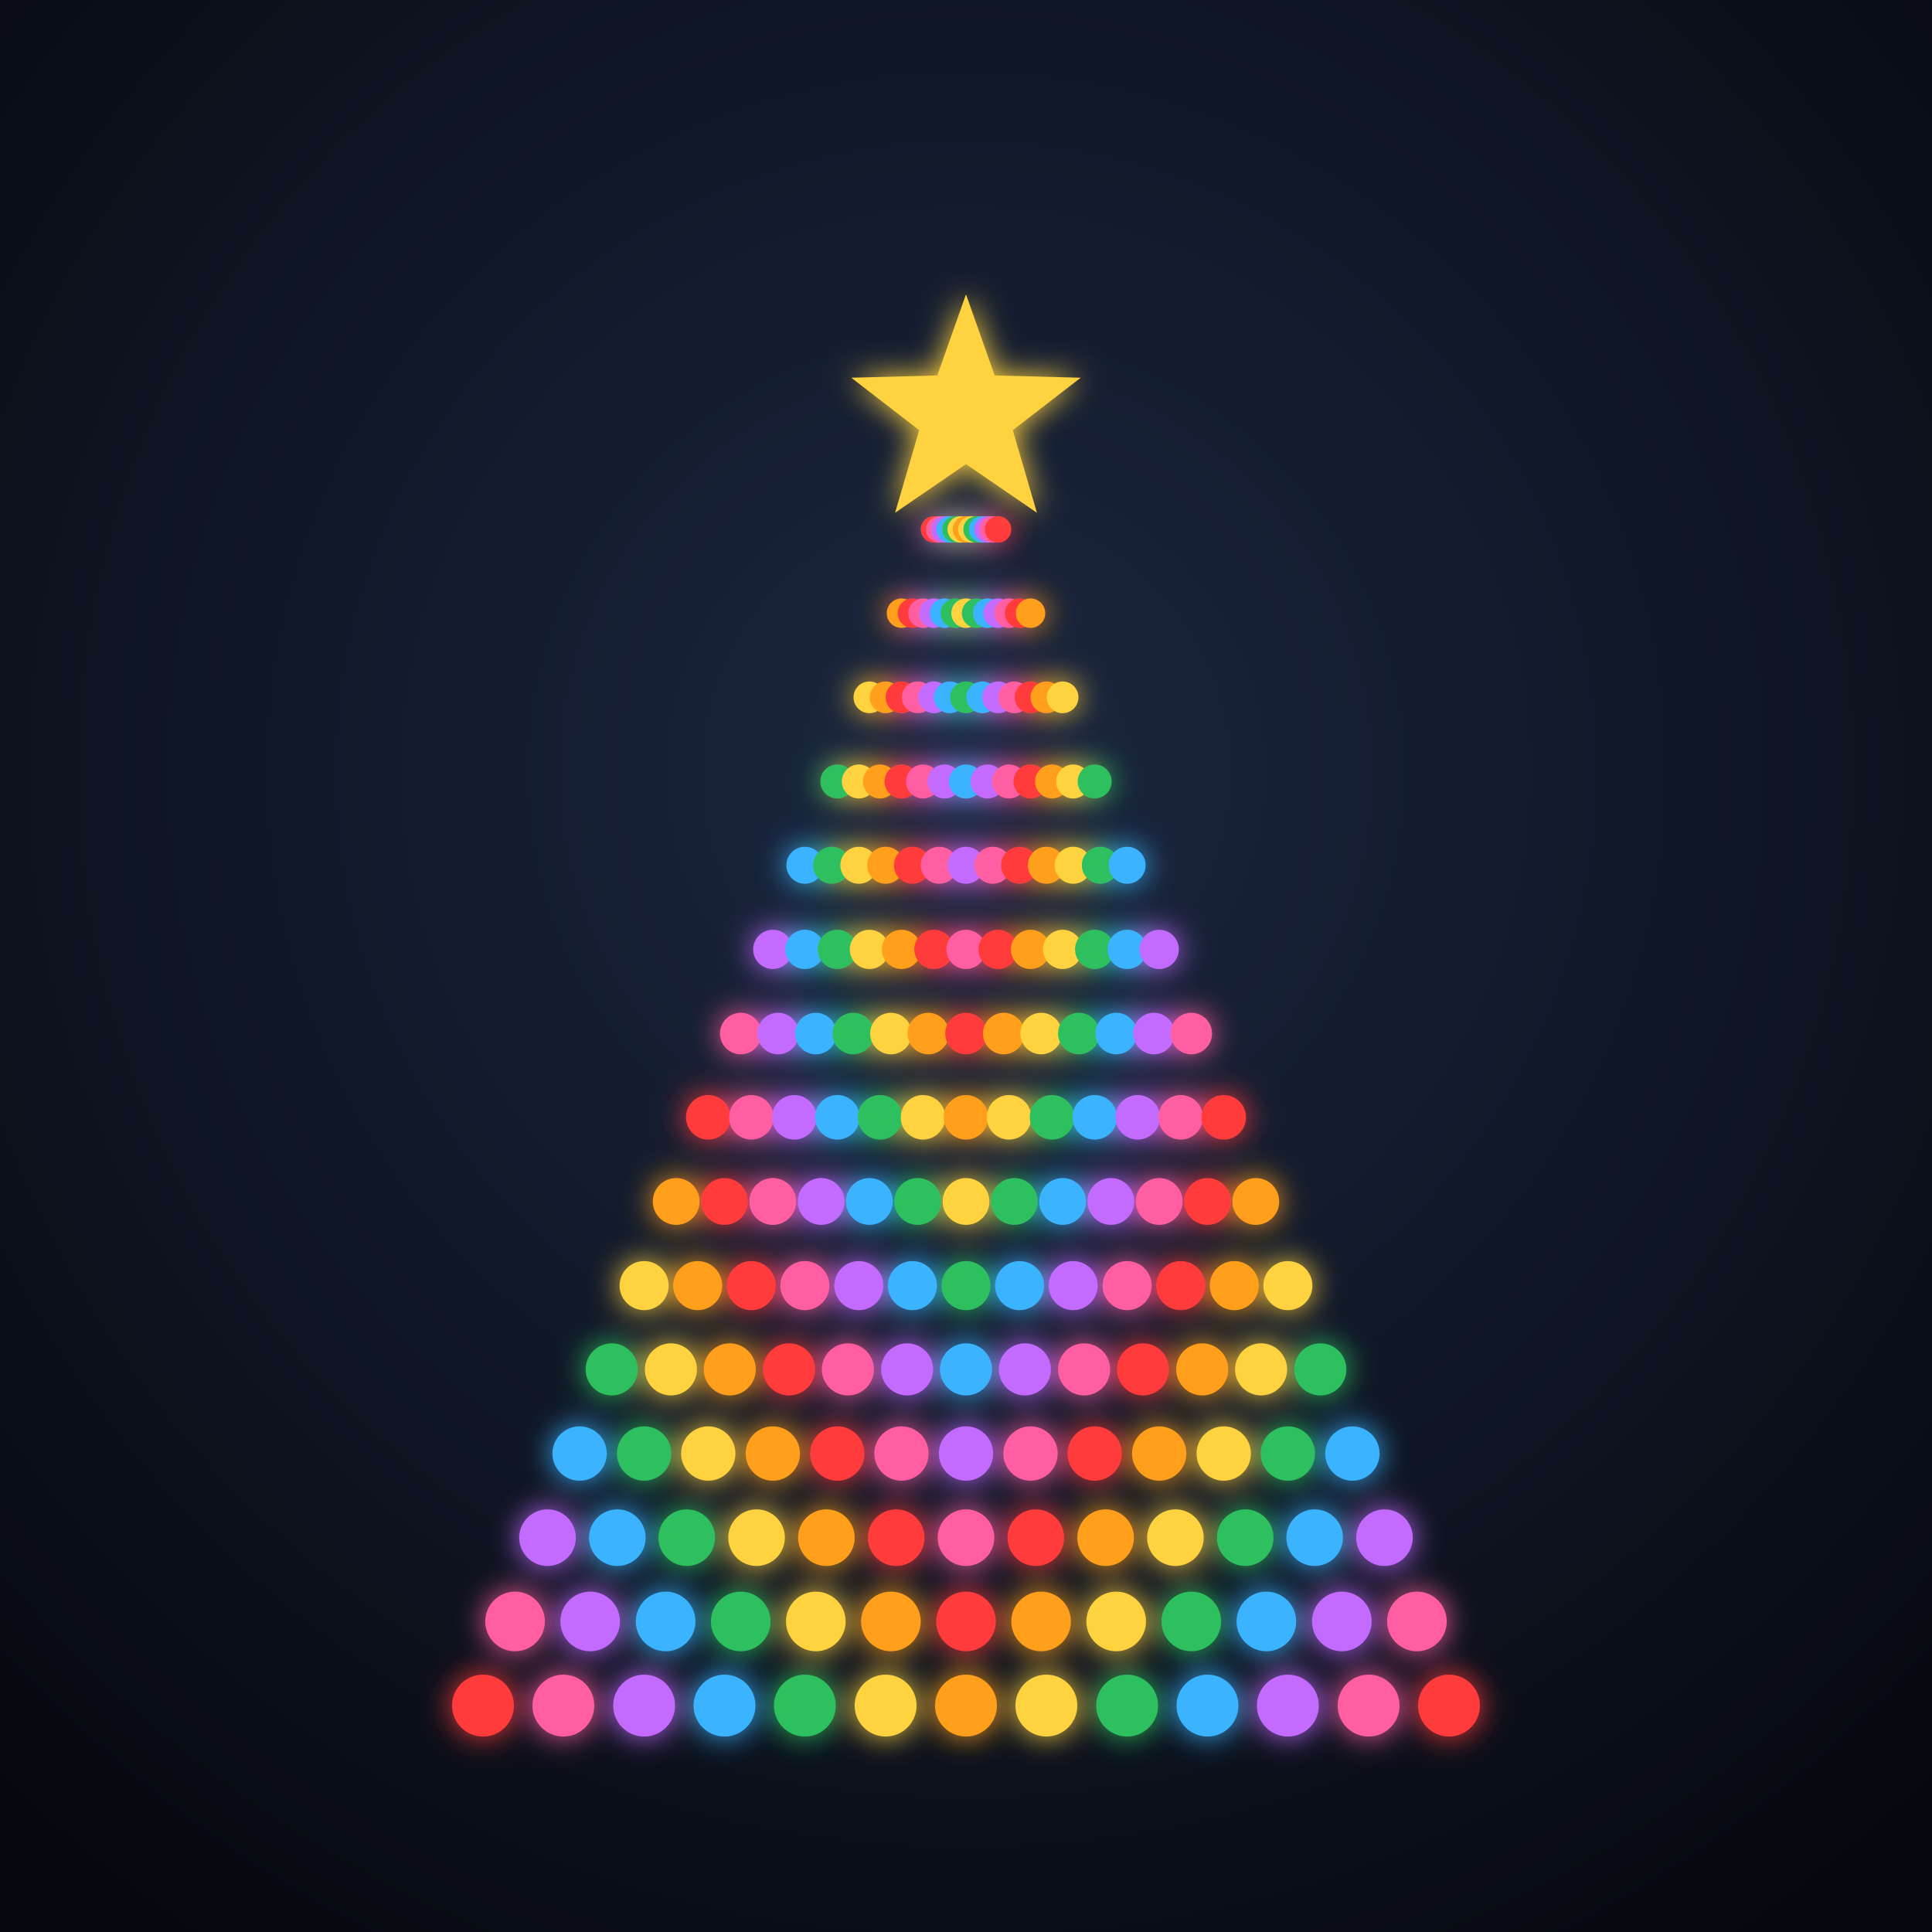
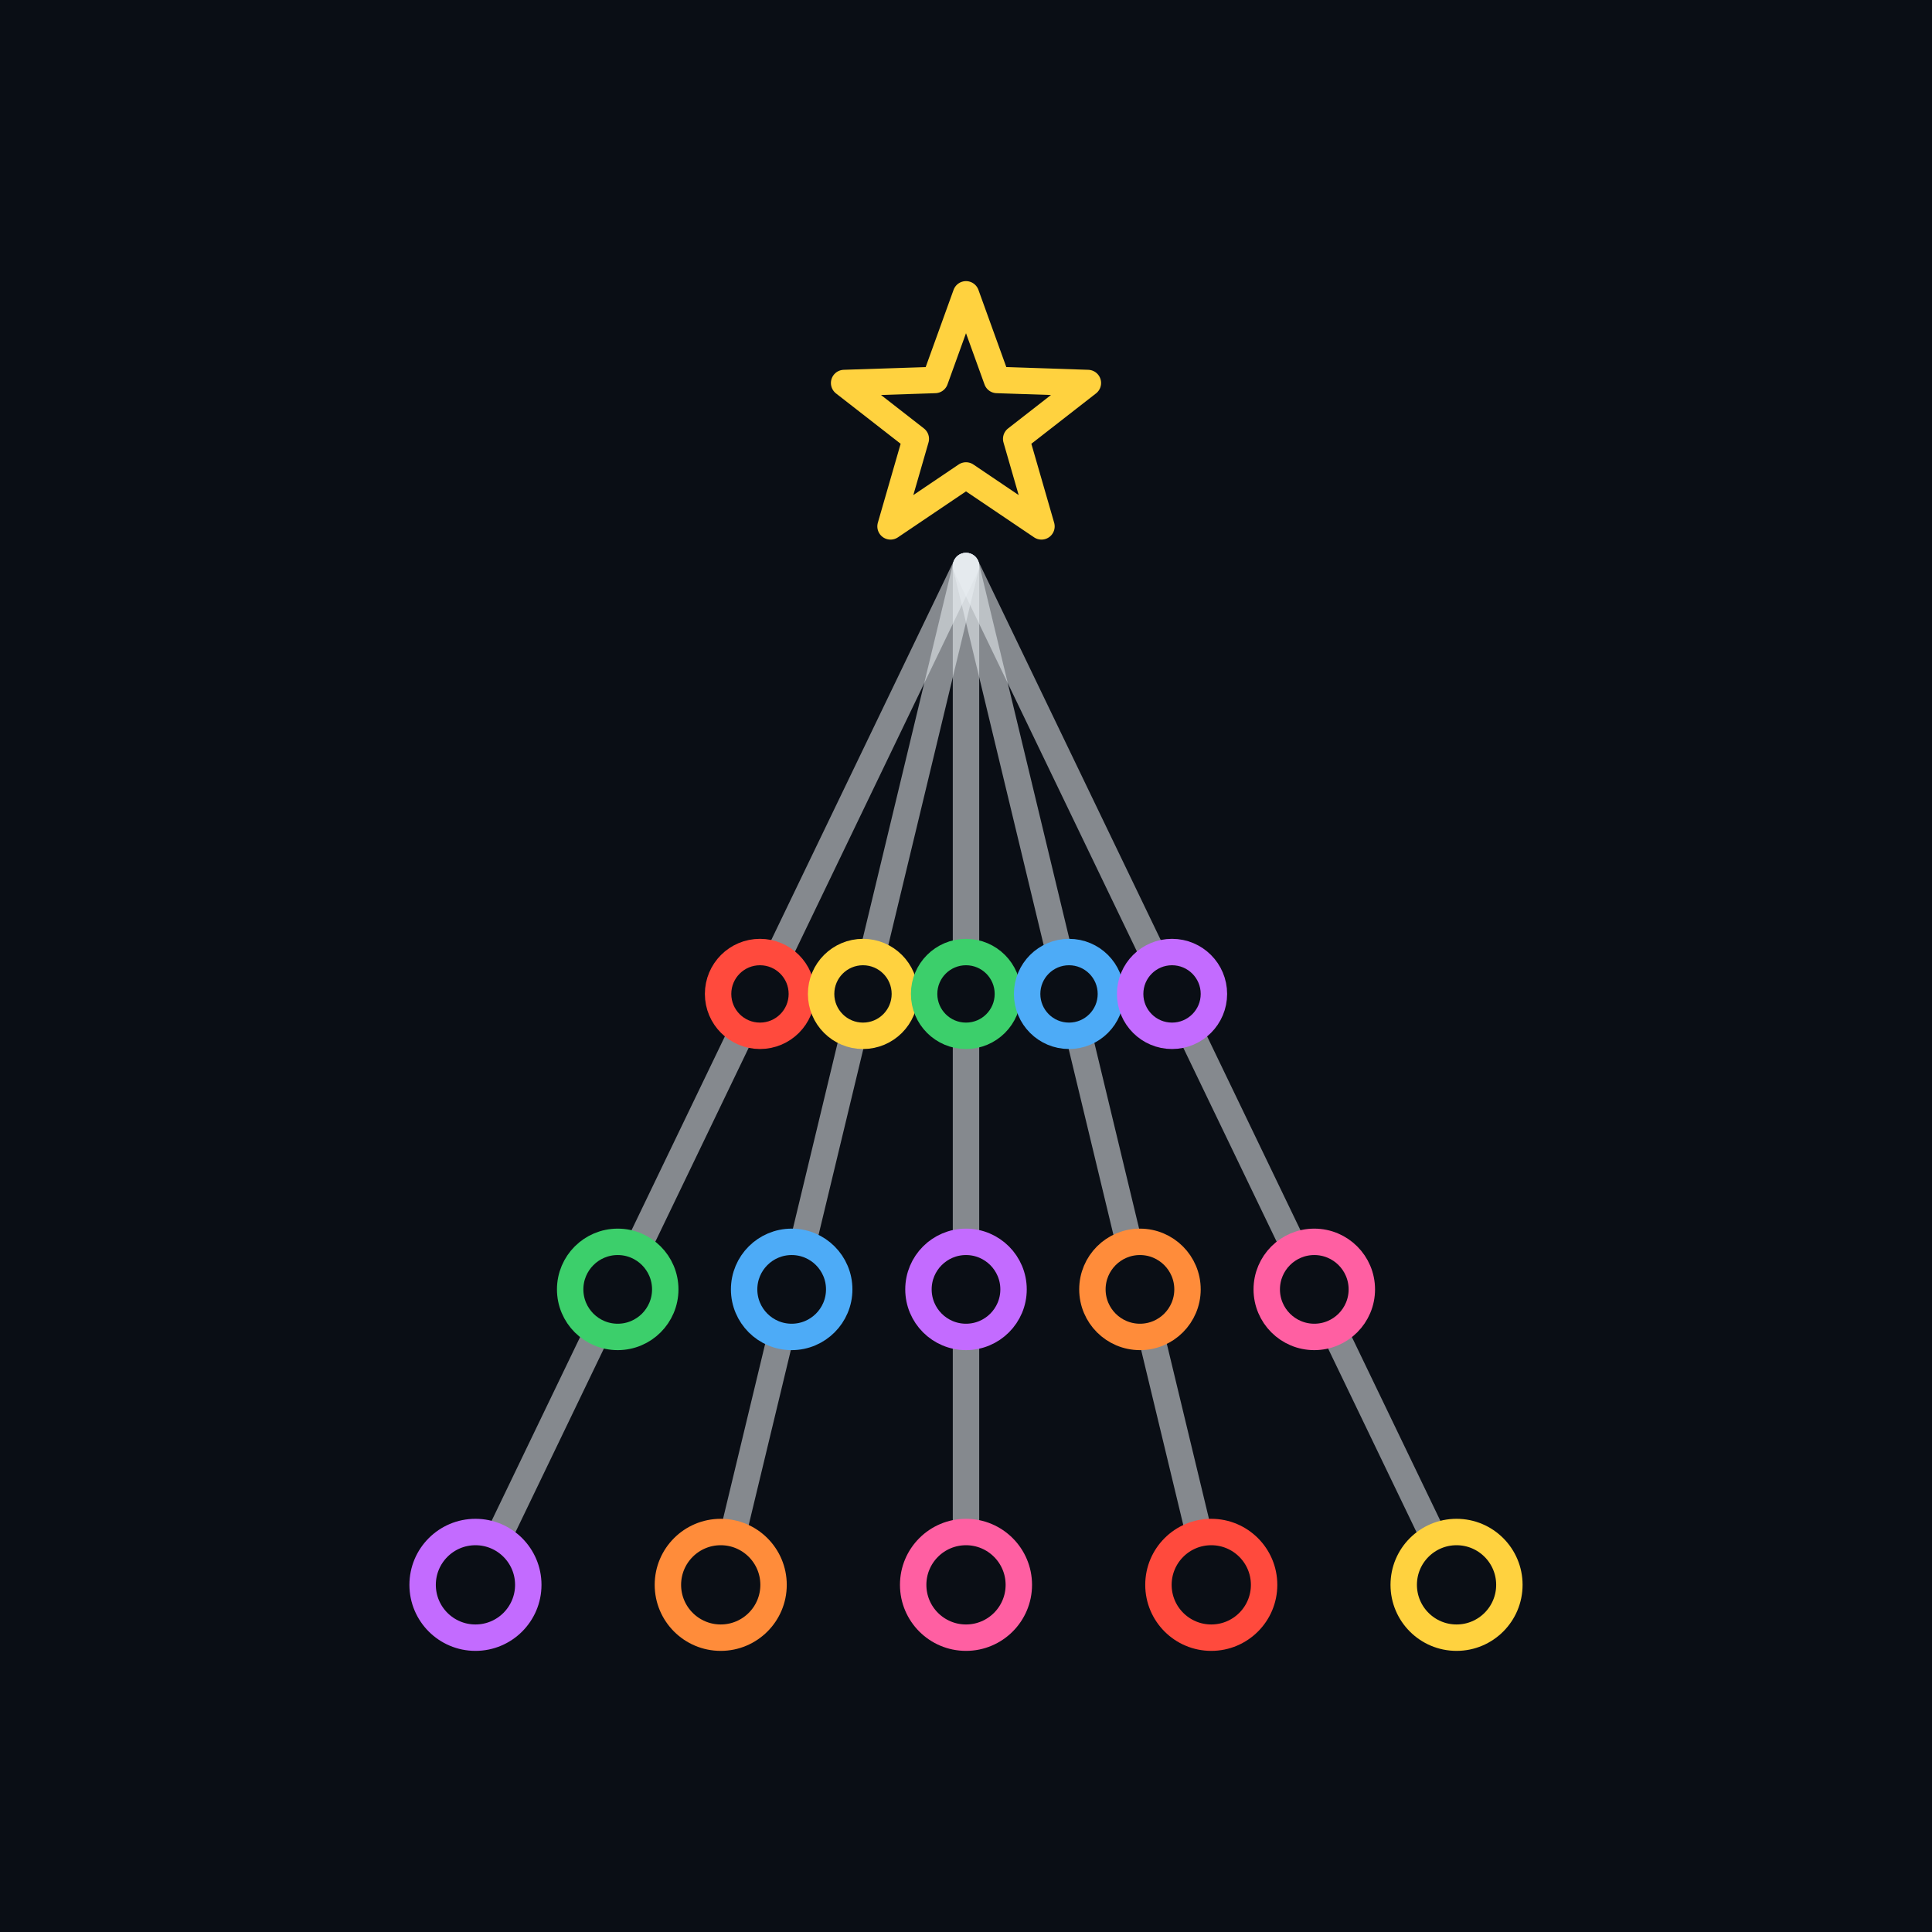
<svg xmlns="http://www.w3.org/2000/svg" viewBox="0 0 512 512" width="512" height="512">
-   <defs>
-     <radialGradient id="g" cx="50%" cy="40%" r="75%">
-       <stop offset="0" stop-color="#1b2740" />
-       <stop offset="1" stop-color="#05070c" />
-     </radialGradient>
-     <filter id="glow" x="-50%" y="-50%" width="200%" height="200%">
-       <feGaussianBlur stdDeviation="4" result="b" />
-       <feMerge>
-         <feMergeNode in="b" />
-         <feMergeNode in="SourceGraphic" />
-       </feMerge>
-     </filter>
-   </defs>
-   <rect width="512" height="512" fill="url(#g)" />
-   <g filter="url(#glow)">
-     <circle cx="247.5" cy="140.3" r="3.5" fill="#ff3b3b" />
-     <circle cx="238.9" cy="162.5" r="3.9" fill="#ff9f1a" />
-     <circle cx="230.4" cy="184.8" r="4.2" fill="#ffd23f" />
-     <circle cx="221.9" cy="207.1" r="4.5" fill="#2fbf5f" />
-     <circle cx="213.3" cy="229.3" r="4.9" fill="#3bb3ff" />
-     <circle cx="204.8" cy="251.6" r="5.2" fill="#c36bff" />
-     <circle cx="196.3" cy="273.9" r="5.5" fill="#ff5fa2" />
-     <circle cx="187.7" cy="296.1" r="5.9" fill="#ff3b3b" />
-     <circle cx="179.2" cy="318.4" r="6.2" fill="#ff9f1a" />
-     <circle cx="170.7" cy="340.7" r="6.5" fill="#ffd23f" />
-     <circle cx="162.1" cy="362.9" r="6.9" fill="#2fbf5f" />
-     <circle cx="153.6" cy="385.2" r="7.2" fill="#3bb3ff" />
-     <circle cx="145.1" cy="407.5" r="7.5" fill="#c36bff" />
-     <circle cx="136.5" cy="429.7" r="7.9" fill="#ff5fa2" />
-     <circle cx="128.0" cy="452.0" r="8.2" fill="#ff3b3b" />
-     <circle cx="248.9" cy="140.3" r="3.5" fill="#ff5fa2" />
-     <circle cx="241.8" cy="162.5" r="3.9" fill="#ff3b3b" />
-     <circle cx="234.7" cy="184.8" r="4.2" fill="#ff9f1a" />
-     <circle cx="227.6" cy="207.1" r="4.5" fill="#ffd23f" />
-     <circle cx="220.4" cy="229.3" r="4.9" fill="#2fbf5f" />
-     <circle cx="213.3" cy="251.6" r="5.2" fill="#3bb3ff" />
-     <circle cx="206.2" cy="273.9" r="5.5" fill="#c36bff" />
-     <circle cx="199.1" cy="296.1" r="5.9" fill="#ff5fa2" />
-     <circle cx="192.0" cy="318.4" r="6.2" fill="#ff3b3b" />
-     <circle cx="184.9" cy="340.7" r="6.5" fill="#ff9f1a" />
-     <circle cx="177.8" cy="362.9" r="6.9" fill="#ffd23f" />
-     <circle cx="170.7" cy="385.2" r="7.2" fill="#2fbf5f" />
-     <circle cx="163.6" cy="407.5" r="7.5" fill="#3bb3ff" />
-     <circle cx="156.4" cy="429.7" r="7.9" fill="#c36bff" />
-     <circle cx="149.3" cy="452.0" r="8.2" fill="#ff5fa2" />
-     <circle cx="250.3" cy="140.3" r="3.5" fill="#c36bff" />
-     <circle cx="244.6" cy="162.5" r="3.9" fill="#ff5fa2" />
-     <circle cx="238.9" cy="184.8" r="4.2" fill="#ff3b3b" />
-     <circle cx="233.2" cy="207.1" r="4.5" fill="#ff9f1a" />
-     <circle cx="227.6" cy="229.3" r="4.9" fill="#ffd23f" />
-     <circle cx="221.9" cy="251.6" r="5.2" fill="#2fbf5f" />
-     <circle cx="216.2" cy="273.9" r="5.5" fill="#3bb3ff" />
-     <circle cx="210.5" cy="296.1" r="5.9" fill="#c36bff" />
-     <circle cx="204.8" cy="318.4" r="6.2" fill="#ff5fa2" />
-     <circle cx="199.1" cy="340.7" r="6.5" fill="#ff3b3b" />
-     <circle cx="193.4" cy="362.9" r="6.9" fill="#ff9f1a" />
-     <circle cx="187.7" cy="385.2" r="7.2" fill="#ffd23f" />
-     <circle cx="182.0" cy="407.5" r="7.5" fill="#2fbf5f" />
-     <circle cx="176.4" cy="429.7" r="7.9" fill="#3bb3ff" />
-     <circle cx="170.7" cy="452.0" r="8.2" fill="#c36bff" />
-     <circle cx="251.7" cy="140.3" r="3.5" fill="#3bb3ff" />
-     <circle cx="247.5" cy="162.5" r="3.9" fill="#c36bff" />
-     <circle cx="243.2" cy="184.8" r="4.2" fill="#ff5fa2" />
-     <circle cx="238.9" cy="207.1" r="4.5" fill="#ff3b3b" />
-     <circle cx="234.7" cy="229.3" r="4.9" fill="#ff9f1a" />
-     <circle cx="230.4" cy="251.6" r="5.2" fill="#ffd23f" />
-     <circle cx="226.1" cy="273.9" r="5.5" fill="#2fbf5f" />
-     <circle cx="221.9" cy="296.1" r="5.9" fill="#3bb3ff" />
-     <circle cx="217.6" cy="318.4" r="6.2" fill="#c36bff" />
-     <circle cx="213.3" cy="340.7" r="6.5" fill="#ff5fa2" />
-     <circle cx="209.1" cy="362.9" r="6.9" fill="#ff3b3b" />
-     <circle cx="204.8" cy="385.2" r="7.2" fill="#ff9f1a" />
-     <circle cx="200.5" cy="407.5" r="7.5" fill="#ffd23f" />
-     <circle cx="196.3" cy="429.7" r="7.9" fill="#2fbf5f" />
-     <circle cx="192.0" cy="452.0" r="8.2" fill="#3bb3ff" />
-     <circle cx="253.2" cy="140.3" r="3.5" fill="#2fbf5f" />
-     <circle cx="250.3" cy="162.5" r="3.9" fill="#3bb3ff" />
-     <circle cx="247.5" cy="184.8" r="4.2" fill="#c36bff" />
-     <circle cx="244.6" cy="207.1" r="4.5" fill="#ff5fa2" />
-     <circle cx="241.8" cy="229.3" r="4.9" fill="#ff3b3b" />
-     <circle cx="238.9" cy="251.6" r="5.2" fill="#ff9f1a" />
-     <circle cx="236.1" cy="273.9" r="5.5" fill="#ffd23f" />
-     <circle cx="233.2" cy="296.1" r="5.9" fill="#2fbf5f" />
-     <circle cx="230.4" cy="318.4" r="6.2" fill="#3bb3ff" />
-     <circle cx="227.6" cy="340.7" r="6.5" fill="#c36bff" />
-     <circle cx="224.7" cy="362.9" r="6.9" fill="#ff5fa2" />
-     <circle cx="221.9" cy="385.2" r="7.2" fill="#ff3b3b" />
-     <circle cx="219.0" cy="407.5" r="7.5" fill="#ff9f1a" />
-     <circle cx="216.2" cy="429.7" r="7.9" fill="#ffd23f" />
-     <circle cx="213.3" cy="452.0" r="8.2" fill="#2fbf5f" />
-     <circle cx="254.6" cy="140.3" r="3.5" fill="#ffd23f" />
-     <circle cx="253.2" cy="162.5" r="3.9" fill="#2fbf5f" />
-     <circle cx="251.7" cy="184.8" r="4.2" fill="#3bb3ff" />
-     <circle cx="250.3" cy="207.1" r="4.5" fill="#c36bff" />
-     <circle cx="248.9" cy="229.3" r="4.9" fill="#ff5fa2" />
-     <circle cx="247.5" cy="251.6" r="5.2" fill="#ff3b3b" />
-     <circle cx="246.0" cy="273.9" r="5.5" fill="#ff9f1a" />
-     <circle cx="244.6" cy="296.1" r="5.9" fill="#ffd23f" />
-     <circle cx="243.2" cy="318.4" r="6.2" fill="#2fbf5f" />
-     <circle cx="241.8" cy="340.7" r="6.5" fill="#3bb3ff" />
-     <circle cx="240.4" cy="362.9" r="6.9" fill="#c36bff" />
-     <circle cx="238.9" cy="385.2" r="7.2" fill="#ff5fa2" />
-     <circle cx="237.5" cy="407.5" r="7.5" fill="#ff3b3b" />
-     <circle cx="236.1" cy="429.7" r="7.9" fill="#ff9f1a" />
-     <circle cx="234.7" cy="452.0" r="8.2" fill="#ffd23f" />
-     <circle cx="256.0" cy="140.3" r="3.5" fill="#ff9f1a" />
-     <circle cx="256.0" cy="162.5" r="3.9" fill="#ffd23f" />
-     <circle cx="256.0" cy="184.8" r="4.2" fill="#2fbf5f" />
-     <circle cx="256.0" cy="207.1" r="4.5" fill="#3bb3ff" />
-     <circle cx="256.0" cy="229.3" r="4.9" fill="#c36bff" />
-     <circle cx="256.0" cy="251.6" r="5.2" fill="#ff5fa2" />
-     <circle cx="256.0" cy="273.9" r="5.5" fill="#ff3b3b" />
-     <circle cx="256.0" cy="296.1" r="5.9" fill="#ff9f1a" />
-     <circle cx="256.0" cy="318.4" r="6.2" fill="#ffd23f" />
-     <circle cx="256.0" cy="340.7" r="6.5" fill="#2fbf5f" />
-     <circle cx="256.0" cy="362.9" r="6.9" fill="#3bb3ff" />
-     <circle cx="256.0" cy="385.2" r="7.2" fill="#c36bff" />
-     <circle cx="256.0" cy="407.5" r="7.5" fill="#ff5fa2" />
-     <circle cx="256.0" cy="429.7" r="7.9" fill="#ff3b3b" />
-     <circle cx="256.0" cy="452.0" r="8.2" fill="#ff9f1a" />
-     <circle cx="257.4" cy="140.3" r="3.5" fill="#ffd23f" />
-     <circle cx="258.8" cy="162.5" r="3.9" fill="#2fbf5f" />
-     <circle cx="260.3" cy="184.8" r="4.2" fill="#3bb3ff" />
-     <circle cx="261.7" cy="207.1" r="4.5" fill="#c36bff" />
-     <circle cx="263.1" cy="229.3" r="4.9" fill="#ff5fa2" />
-     <circle cx="264.5" cy="251.6" r="5.2" fill="#ff3b3b" />
-     <circle cx="266.0" cy="273.9" r="5.5" fill="#ff9f1a" />
-     <circle cx="267.4" cy="296.1" r="5.9" fill="#ffd23f" />
-     <circle cx="268.8" cy="318.4" r="6.2" fill="#2fbf5f" />
-     <circle cx="270.2" cy="340.7" r="6.5" fill="#3bb3ff" />
-     <circle cx="271.6" cy="362.9" r="6.9" fill="#c36bff" />
-     <circle cx="273.1" cy="385.2" r="7.2" fill="#ff5fa2" />
-     <circle cx="274.5" cy="407.5" r="7.5" fill="#ff3b3b" />
-     <circle cx="275.9" cy="429.7" r="7.9" fill="#ff9f1a" />
-     <circle cx="277.3" cy="452.0" r="8.2" fill="#ffd23f" />
-     <circle cx="258.8" cy="140.3" r="3.5" fill="#2fbf5f" />
-     <circle cx="261.7" cy="162.5" r="3.9" fill="#3bb3ff" />
-     <circle cx="264.5" cy="184.8" r="4.2" fill="#c36bff" />
-     <circle cx="267.4" cy="207.1" r="4.5" fill="#ff5fa2" />
-     <circle cx="270.2" cy="229.3" r="4.9" fill="#ff3b3b" />
-     <circle cx="273.1" cy="251.6" r="5.2" fill="#ff9f1a" />
-     <circle cx="275.9" cy="273.9" r="5.5" fill="#ffd23f" />
-     <circle cx="278.8" cy="296.1" r="5.9" fill="#2fbf5f" />
-     <circle cx="281.6" cy="318.4" r="6.2" fill="#3bb3ff" />
-     <circle cx="284.4" cy="340.7" r="6.5" fill="#c36bff" />
-     <circle cx="287.3" cy="362.9" r="6.9" fill="#ff5fa2" />
-     <circle cx="290.1" cy="385.2" r="7.2" fill="#ff3b3b" />
-     <circle cx="293.0" cy="407.5" r="7.5" fill="#ff9f1a" />
-     <circle cx="295.8" cy="429.7" r="7.9" fill="#ffd23f" />
-     <circle cx="298.7" cy="452.0" r="8.2" fill="#2fbf5f" />
-     <circle cx="260.3" cy="140.3" r="3.5" fill="#3bb3ff" />
-     <circle cx="264.5" cy="162.5" r="3.9" fill="#c36bff" />
-     <circle cx="268.8" cy="184.8" r="4.2" fill="#ff5fa2" />
-     <circle cx="273.1" cy="207.1" r="4.5" fill="#ff3b3b" />
-     <circle cx="277.3" cy="229.3" r="4.9" fill="#ff9f1a" />
-     <circle cx="281.6" cy="251.6" r="5.2" fill="#ffd23f" />
-     <circle cx="285.9" cy="273.9" r="5.5" fill="#2fbf5f" />
-     <circle cx="290.1" cy="296.1" r="5.9" fill="#3bb3ff" />
-     <circle cx="294.4" cy="318.4" r="6.2" fill="#c36bff" />
-     <circle cx="298.7" cy="340.7" r="6.5" fill="#ff5fa2" />
-     <circle cx="302.9" cy="362.9" r="6.9" fill="#ff3b3b" />
-     <circle cx="307.2" cy="385.2" r="7.2" fill="#ff9f1a" />
-     <circle cx="311.5" cy="407.5" r="7.5" fill="#ffd23f" />
-     <circle cx="315.7" cy="429.7" r="7.9" fill="#2fbf5f" />
-     <circle cx="320.0" cy="452.0" r="8.2" fill="#3bb3ff" />
-     <circle cx="261.7" cy="140.3" r="3.5" fill="#c36bff" />
-     <circle cx="267.4" cy="162.5" r="3.9" fill="#ff5fa2" />
-     <circle cx="273.1" cy="184.8" r="4.2" fill="#ff3b3b" />
-     <circle cx="278.8" cy="207.1" r="4.5" fill="#ff9f1a" />
-     <circle cx="284.4" cy="229.3" r="4.9" fill="#ffd23f" />
-     <circle cx="290.1" cy="251.6" r="5.2" fill="#2fbf5f" />
-     <circle cx="295.8" cy="273.9" r="5.5" fill="#3bb3ff" />
-     <circle cx="301.5" cy="296.1" r="5.9" fill="#c36bff" />
-     <circle cx="307.2" cy="318.4" r="6.2" fill="#ff5fa2" />
-     <circle cx="312.9" cy="340.7" r="6.5" fill="#ff3b3b" />
-     <circle cx="318.6" cy="362.9" r="6.9" fill="#ff9f1a" />
-     <circle cx="324.3" cy="385.2" r="7.2" fill="#ffd23f" />
-     <circle cx="330.0" cy="407.5" r="7.5" fill="#2fbf5f" />
-     <circle cx="335.6" cy="429.7" r="7.9" fill="#3bb3ff" />
-     <circle cx="341.3" cy="452.0" r="8.2" fill="#c36bff" />
-     <circle cx="263.1" cy="140.3" r="3.5" fill="#ff5fa2" />
-     <circle cx="270.2" cy="162.5" r="3.9" fill="#ff3b3b" />
-     <circle cx="277.3" cy="184.8" r="4.2" fill="#ff9f1a" />
-     <circle cx="284.4" cy="207.1" r="4.5" fill="#ffd23f" />
-     <circle cx="291.6" cy="229.3" r="4.9" fill="#2fbf5f" />
-     <circle cx="298.7" cy="251.6" r="5.2" fill="#3bb3ff" />
-     <circle cx="305.8" cy="273.9" r="5.5" fill="#c36bff" />
-     <circle cx="312.9" cy="296.1" r="5.9" fill="#ff5fa2" />
-     <circle cx="320.0" cy="318.4" r="6.2" fill="#ff3b3b" />
-     <circle cx="327.1" cy="340.7" r="6.5" fill="#ff9f1a" />
-     <circle cx="334.2" cy="362.9" r="6.9" fill="#ffd23f" />
-     <circle cx="341.3" cy="385.2" r="7.2" fill="#2fbf5f" />
-     <circle cx="348.4" cy="407.5" r="7.5" fill="#3bb3ff" />
-     <circle cx="355.6" cy="429.7" r="7.9" fill="#c36bff" />
-     <circle cx="362.7" cy="452.0" r="8.2" fill="#ff5fa2" />
-     <circle cx="264.5" cy="140.3" r="3.5" fill="#ff3b3b" />
-     <circle cx="273.1" cy="162.5" r="3.9" fill="#ff9f1a" />
-     <circle cx="281.6" cy="184.8" r="4.2" fill="#ffd23f" />
-     <circle cx="290.1" cy="207.1" r="4.5" fill="#2fbf5f" />
-     <circle cx="298.7" cy="229.3" r="4.9" fill="#3bb3ff" />
-     <circle cx="307.2" cy="251.6" r="5.2" fill="#c36bff" />
-     <circle cx="315.7" cy="273.9" r="5.5" fill="#ff5fa2" />
-     <circle cx="324.3" cy="296.1" r="5.9" fill="#ff3b3b" />
-     <circle cx="332.8" cy="318.4" r="6.2" fill="#ff9f1a" />
-     <circle cx="341.3" cy="340.7" r="6.5" fill="#ffd23f" />
-     <circle cx="349.9" cy="362.9" r="6.9" fill="#2fbf5f" />
-     <circle cx="358.4" cy="385.2" r="7.2" fill="#3bb3ff" />
-     <circle cx="366.9" cy="407.5" r="7.5" fill="#c36bff" />
-     <circle cx="375.5" cy="429.7" r="7.9" fill="#ff5fa2" />
-     <circle cx="384.0" cy="452.0" r="8.2" fill="#ff3b3b" />
-   </g>
-   <polygon points="256.0,78.0 263.6,99.5 286.4,100.1 268.4,114.0 274.8,135.9 256.0,123.0 237.2,135.9 243.6,114.0 225.6,100.1 248.4,99.5" fill="#ffd23f" filter="url(#glow)" />
+   <rect width="512" height="512" fill="#0A0E15" />
+   <line x1="256" y1="150" x2="126.0" y2="420" stroke="#e9eef3" stroke-width="7" stroke-linecap="round" opacity=".55" />
+   <line x1="256" y1="150" x2="191.0" y2="420" stroke="#e9eef3" stroke-width="7" stroke-linecap="round" opacity=".55" />
+   <line x1="256" y1="150" x2="256.0" y2="420" stroke="#e9eef3" stroke-width="7" stroke-linecap="round" opacity=".55" />
+   <line x1="256" y1="150" x2="321.0" y2="420" stroke="#e9eef3" stroke-width="7" stroke-linecap="round" opacity=".55" />
+   <line x1="256" y1="150" x2="386.0" y2="420" stroke="#e9eef3" stroke-width="7" stroke-linecap="round" opacity=".55" />
+   <circle cx="201.4" cy="263.4" r="11.1" fill="#0A0E15" stroke="#ff4a3d" stroke-width="7" />
+   <circle cx="163.7" cy="341.7" r="12.6" fill="#0A0E15" stroke="#3ccf6b" stroke-width="7" />
+   <circle cx="126.0" cy="420.0" r="14.0" fill="#0A0E15" stroke="#c36bff" stroke-width="7" />
+   <circle cx="228.7" cy="263.4" r="11.1" fill="#0A0E15" stroke="#ffd23f" stroke-width="7" />
+   <circle cx="209.8" cy="341.7" r="12.6" fill="#0A0E15" stroke="#4dabf7" stroke-width="7" />
+   <circle cx="191.0" cy="420.0" r="14.0" fill="#0A0E15" stroke="#ff8c3a" stroke-width="7" />
+   <circle cx="256.0" cy="263.4" r="11.1" fill="#0A0E15" stroke="#3ccf6b" stroke-width="7" />
+   <circle cx="256.0" cy="341.7" r="12.6" fill="#0A0E15" stroke="#c36bff" stroke-width="7" />
+   <circle cx="256.0" cy="420.0" r="14.0" fill="#0A0E15" stroke="#ff5fa2" stroke-width="7" />
+   <circle cx="283.3" cy="263.4" r="11.1" fill="#0A0E15" stroke="#4dabf7" stroke-width="7" />
+   <circle cx="302.1" cy="341.7" r="12.6" fill="#0A0E15" stroke="#ff8c3a" stroke-width="7" />
+   <circle cx="321.0" cy="420.0" r="14.0" fill="#0A0E15" stroke="#ff4a3d" stroke-width="7" />
+   <circle cx="310.6" cy="263.4" r="11.1" fill="#0A0E15" stroke="#c36bff" stroke-width="7" />
+   <circle cx="348.3" cy="341.7" r="12.6" fill="#0A0E15" stroke="#ff5fa2" stroke-width="7" />
+   <circle cx="386.0" cy="420.0" r="14.0" fill="#0A0E15" stroke="#ffd23f" stroke-width="7" />
+   <polygon points="256.0,78.0 264.2,100.7 288.3,101.5 269.3,116.3 276.0,139.5 256.0,126.0 236.0,139.5 242.7,116.3 223.7,101.5 247.8,100.7" fill="none" stroke="#ffd23f" stroke-width="7" stroke-linejoin="round" />
</svg>
